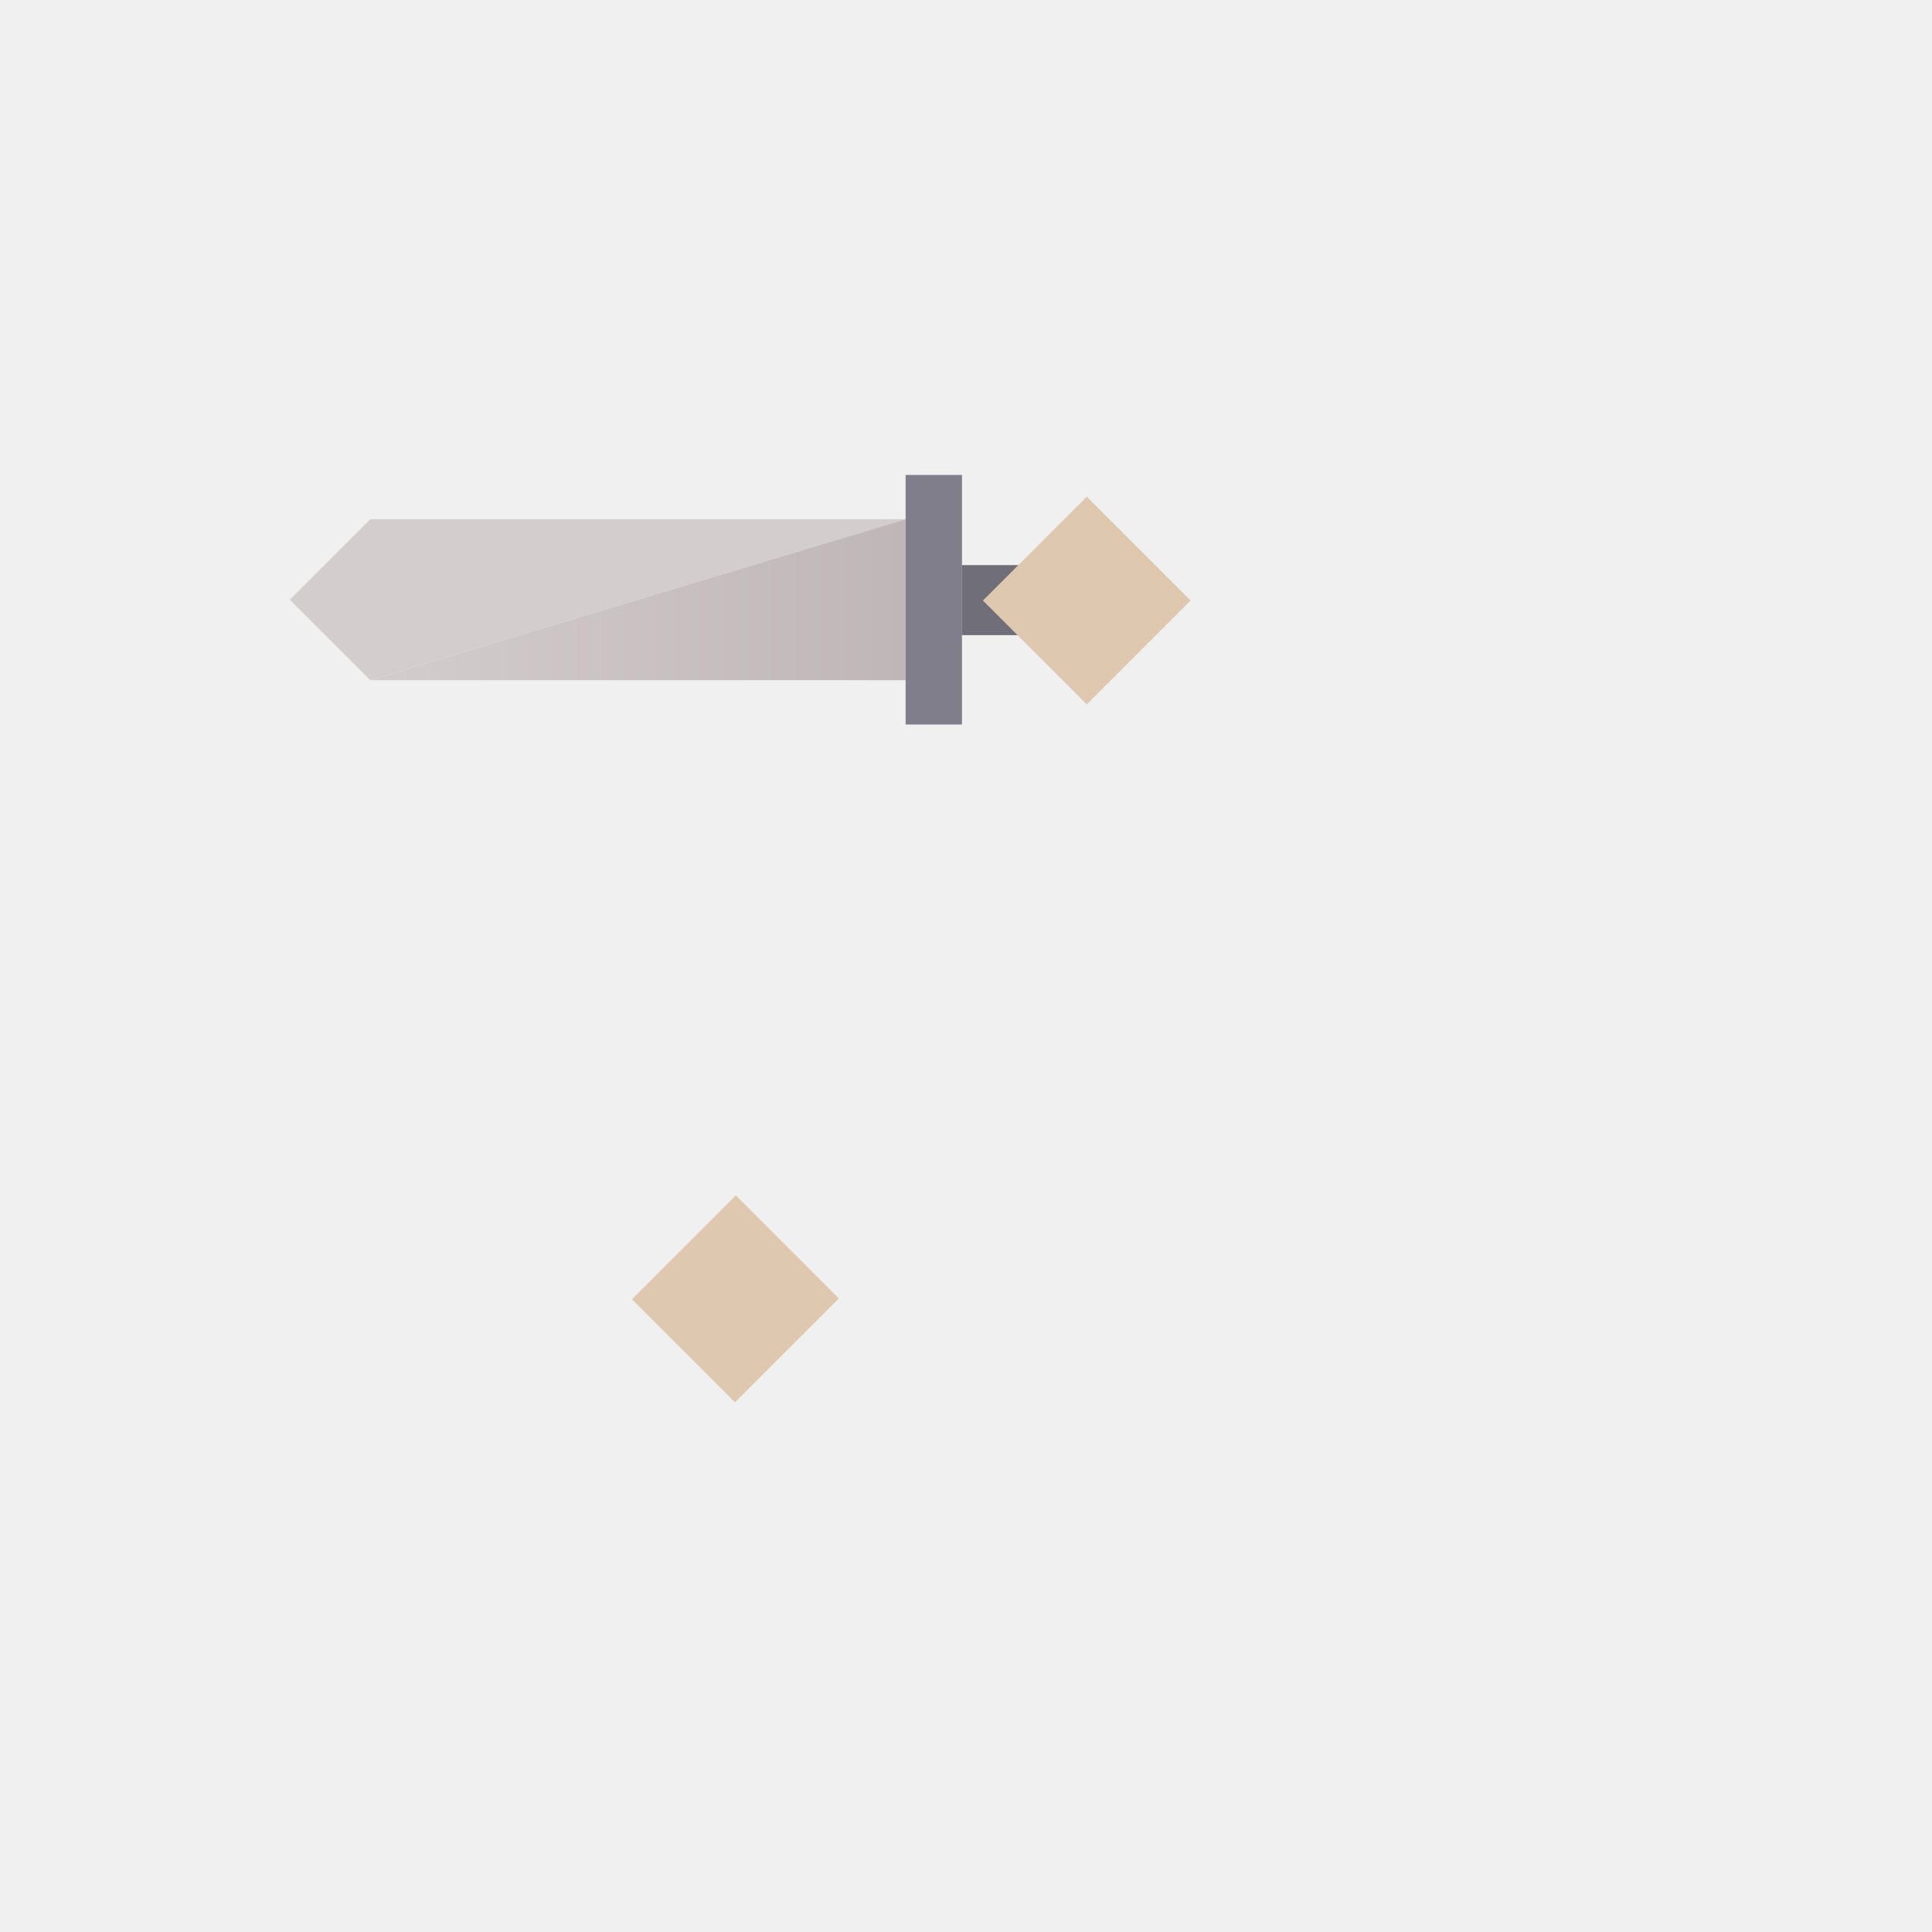
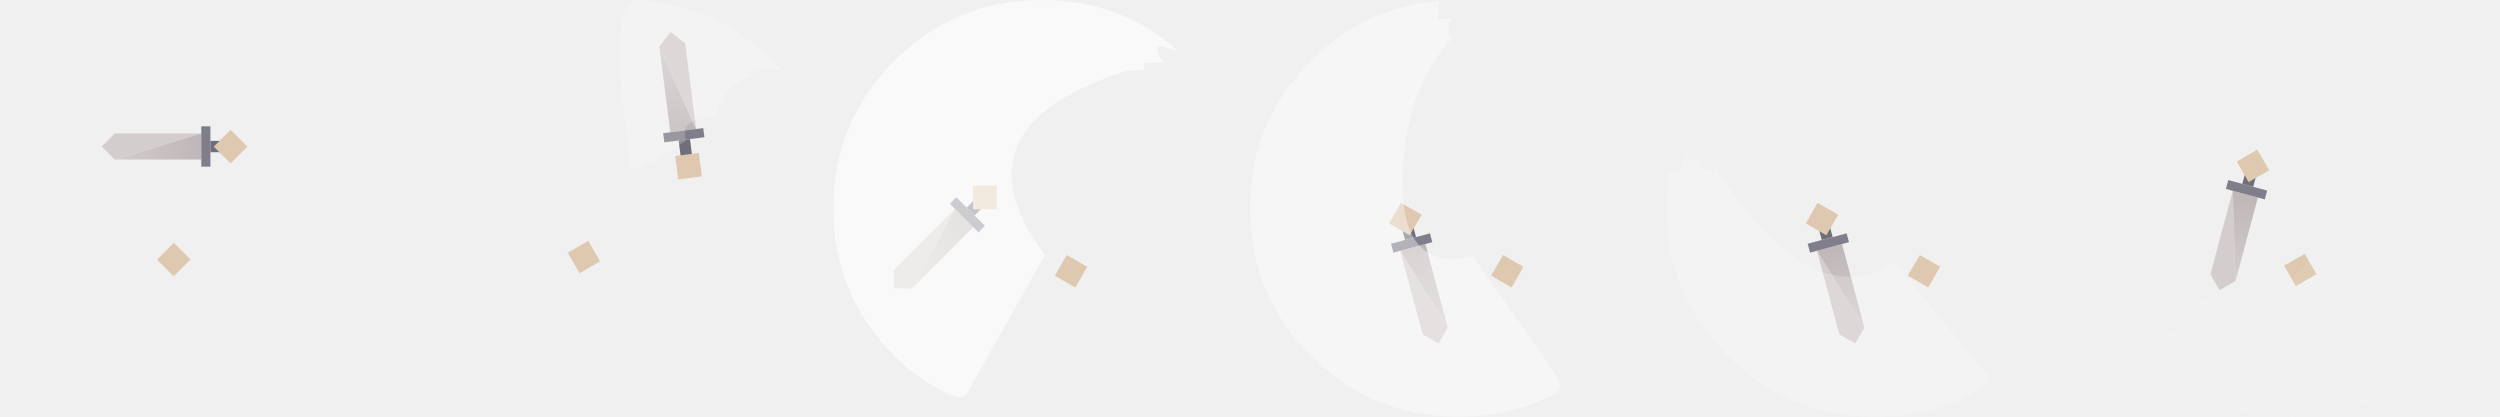
- <svg xmlns="http://www.w3.org/2000/svg" xmlns:xlink="http://www.w3.org/1999/xlink" version="1.1" preserveAspectRatio="none" x="0px" y="0px" width="120px" height="120px" viewBox="0 0 120 120">
+ <svg xmlns="http://www.w3.org/2000/svg" xmlns:xlink="http://www.w3.org/1999/xlink" version="1.1" preserveAspectRatio="none" x="0px" y="0px" width="960px" height="160px" viewBox="0 0 960 160">
  <defs>
-     <linearGradient id="Gradient_1" gradientUnits="userSpaceOnUse" x1="4.975" y1="7.75" x2="38.225" y2="7.75" spreadMethod="pad">
+     <linearGradient id="Gradient_1" gradientUnits="userSpaceOnUse" x1="506.7" y1="107.2" x2="530.2" y2="83.7" spreadMethod="pad">
      <stop offset="0%" stop-color="#D4CDCD" />
      <stop offset="100%" stop-color="#BFB7B7" />
    </linearGradient>
-     <g id="Symbol_2_0_Layer0_0_FILL">
-       <path fill="#D4CDCD" stroke="none" d=" M 38.25 2.75 L 5 2.75 0 7.75 5 12.75 38.25 2.75 Z" />
-       <path fill="url(#Gradient_1)" stroke="none" d=" M 38.25 12.75 L 38.25 2.75 5 12.75 38.25 12.75 Z" />
-       <path fill="#807E8A" stroke="none" d=" M 41.75 15.5 L 41.75 9.95 41.75 5.6 41.75 0 38.25 0 38.25 2.75 38.25 12.75 38.25 15.5 41.75 15.5 Z" />
-       <path fill="#706E79" stroke="none" d=" M 41.75 9.95 L 52 9.95 52 5.6 41.75 5.6 41.75 9.95 Z" />
+     <linearGradient id="Gradient_2" gradientUnits="userSpaceOnUse" x1="711.1" y1="127.1" x2="702.5" y2="95" spreadMethod="pad">
+       <stop offset="0%" stop-color="#D4CDCD" />
+       <stop offset="100%" stop-color="#BFB7B7" />
+     </linearGradient>
+     <linearGradient id="Gradient_3" gradientUnits="userSpaceOnUse" x1="44.025" y1="56.25" x2="77.275" y2="56.25" spreadMethod="pad">
+       <stop offset="0%" stop-color="#D4CDCD" />
+       <stop offset="100%" stop-color="#BFB7B7" />
+     </linearGradient>
+     <linearGradient id="Gradient_4" gradientUnits="userSpaceOnUse" x1="258.137" y1="17.213" x2="262.363" y2="50.188" spreadMethod="pad">
+       <stop offset="0%" stop-color="#D4CDCD" />
+       <stop offset="100%" stop-color="#BFB7B7" />
+     </linearGradient>
+     <linearGradient id="Gradient_5" gradientUnits="userSpaceOnUse" x1="871.1" y1="127.1" x2="862.5" y2="95" spreadMethod="pad">
+       <stop offset="0%" stop-color="#D4CDCD" />
+       <stop offset="100%" stop-color="#BFB7B7" />
+     </linearGradient>
+     <g id="Layer3_0_FILL">
+       <path fill="#DEC8AF" stroke="none" d=" M 66.7 106.1 L 73.15 99.65 66.75 93.25 60.3 99.7 66.7 106.1 Z" />
    </g>
-     <g id="Symbol_2_0_Layer0_1_FILL">
-       <path fill="#DEC8AF" stroke="none" d=" M 55.95 7.8 L 49.5 1.35 43.05 7.8 49.5 14.25 55.95 7.8 Z" />
+     <g id="Layer3_1_FILL">
+       <path fill="#DEC8AF" stroke="none" d=" M 225.9 92.5 L 218 97.05 222.55 104.9 230.4 100.35 225.9 92.5 Z" />
    </g>
-     <g id="Symbol_2_0_Layer0_2_FILL">
-       <path fill="#DEC8AF" stroke="none" d=" M 27.65 57.6 L 34.1 51.15 27.7 44.75 21.25 51.2 27.65 57.6 Z" />
+     <g id="Layer3_2_FILL">
+       <path fill="#DEC8AF" stroke="none" d=" M 572.9 110.4 L 577.45 102.45 569.65 97.95 565.05 105.85 572.9 110.4 Z" />
+     </g>
+     <g id="Layer3_3_MEMBER_0_FILL">
+       <path fill="#D4CDCD" stroke="none" d=" M 503.2 103.7 L 503.15 110.7 510.25 110.75 526.7 80.2 503.2 103.7 Z" />
+       <path fill="url(#Gradient_1)" stroke="none" d=" M 533.75 87.25 L 526.7 80.2 510.25 110.75 533.75 87.25 Z" />
+       <path fill="#706E79" stroke="none" d=" M 534.25 82.75 L 541.5 75.5 538.45 72.45 531.2 79.7 534.25 82.75 Z" />
+       <path fill="#807E8A" stroke="none" d=" M 531.2 79.7 L 527.25 75.75 524.75 78.25 526.7 80.2 533.75 87.25 535.7 89.2 538.2 86.7 534.25 82.75 531.2 79.7 Z" />
+     </g>
+     <g id="Layer3_3_MEMBER_1_FILL">
+       <path fill="#DEC8AF" stroke="none" d=" M 542.75 71.2 L 533.65 71.25 533.65 80.35 542.75 80.35 542.75 71.2 Z" />
+     </g>
+     <g id="Layer3_4_MEMBER_0_FILL">
+       <path fill="#D4CDCD" stroke="none" d=" M 706.3 128.4 L 712.4 131.9 715.95 125.8 697.7 96.3 706.3 128.4 Z" />
+       <path fill="url(#Gradient_2)" stroke="none" d=" M 707.35 93.7 L 697.7 96.3 715.95 125.8 707.35 93.7 Z" />
+       <path fill="#706E79" stroke="none" d=" M 699.55 92.15 L 703.75 91.05 701.1 81.15 696.9 82.25 699.55 92.15 Z" />
+       <path fill="#807E8A" stroke="none" d=" M 694.15 93.6 L 695.05 97 697.7 96.3 707.35 93.7 710 93 709.1 89.6 703.75 91.05 699.55 92.15 694.15 93.6 Z" />
+     </g>
+     <g id="Layer3_4_MEMBER_1_FILL">
+       <path fill="#DEC8AF" stroke="none" d=" M 697.95 77.9 L 693.45 85.8 701.3 90.35 705.9 82.45 697.95 77.9 Z" />
+     </g>
+     <g id="Layer3_5_MEMBER_0_FILL">
+       <path fill="#D4CDCD" stroke="none" d=" M 44.05 61.25 L 77.3 51.25 44.05 51.25 39.05 56.25 44.05 61.25 Z" />
+       <path fill="url(#Gradient_3)" stroke="none" d=" M 77.3 51.25 L 44.05 61.25 77.3 61.25 77.3 51.25 Z" />
+       <path fill="#807E8A" stroke="none" d=" M 80.8 48.5 L 77.3 48.5 77.3 51.25 77.3 61.25 77.3 64 80.8 64 80.8 58.45 80.8 54.1 80.8 48.5 Z" />
+       <path fill="#706E79" stroke="none" d=" M 91.05 58.45 L 91.05 54.1 80.8 54.1 80.8 58.45 91.05 58.45 Z" />
+     </g>
+     <g id="Layer3_5_MEMBER_1_FILL">
+       <path fill="#DEC8AF" stroke="none" d=" M 95 56.3 L 88.55 49.85 82.1 56.3 88.55 62.75 95 56.3 Z" />
+     </g>
+     <g id="Layer3_6_MEMBER_0_FILL">
+       <path fill="url(#Gradient_4)" stroke="none" d=" M 257.4 50.8 L 267.3 49.55 253.2 17.85 257.4 50.8 Z" />
+       <path fill="#807E8A" stroke="none" d=" M 264.95 53.4 L 270.5 52.7 270.05 49.2 267.3 49.55 257.4 50.8 254.65 51.15 255.1 54.65 260.6 53.95 264.95 53.4 Z" />
+       <path fill="#706E79" stroke="none" d=" M 266.25 63.55 L 264.95 53.4 260.6 53.95 261.9 64.1 266.25 63.55 Z" />
+       <path fill="#D4CDCD" stroke="none" d=" M 263.1 16.6 L 257.5 12.3 253.2 17.85 267.3 49.55 263.1 16.6 Z" />
+     </g>
+     <g id="Layer3_6_MEMBER_1_FILL">
+       <path fill="#DEC8AF" stroke="none" d=" M 269.5 67.75 L 268.35 58.7 259.3 59.9 260.45 68.9 269.5 67.75 Z" />
+     </g>
+     <g id="Layer3_7_FILL">
+       <path fill="#DEC8AF" stroke="none" d=" M 740.45 110.4 L 745 102.45 737.2 97.95 732.6 105.85 740.45 110.4 Z" />
+     </g>
+     <g id="Layer3_8_FILL">
+       <path fill="#DEC8AF" stroke="none" d=" M 900.45 110.4 L 905 102.45 897.2 97.95 892.6 105.85 900.45 110.4 Z" />
+     </g>
+     <g id="Layer3_9_MEMBER_0_FILL">
+       <path fill="#D4CDCD" stroke="none" d=" M 866.3 128.4 L 872.4 131.9 875.95 125.8 857.7 96.3 866.3 128.4 Z" />
+       <path fill="url(#Gradient_5)" stroke="none" d=" M 867.35 93.7 L 857.7 96.3 875.95 125.8 867.35 93.7 Z" />
+       <path fill="#706E79" stroke="none" d=" M 863.75 91.05 L 861.1 81.15 856.9 82.25 859.55 92.15 863.75 91.05 Z" />
+       <path fill="#807E8A" stroke="none" d=" M 859.55 92.15 L 854.15 93.6 855.05 97 857.7 96.3 867.35 93.7 870 93 869.1 89.6 863.75 91.05 859.55 92.15 Z" />
+     </g>
+     <g id="Layer3_9_MEMBER_1_FILL">
+       <path fill="#DEC8AF" stroke="none" d=" M 861.3 90.35 L 865.9 82.45 857.95 77.9 853.45 85.8 861.3 90.35 Z" />
+     </g>
+     <g id="Layer3_10_FILL">
+       <path fill="#DEC8AF" stroke="none" d=" M 900.45 110.4 L 905 102.45 897.2 97.95 892.6 105.85 900.45 110.4 Z" />
+     </g>
+     <g id="Layer3_11_MEMBER_0_FILL">
+       <path fill="#D4CDCD" stroke="none" d=" M 866.3 128.4 L 872.4 131.9 875.95 125.8 857.7 96.3 866.3 128.4 Z" />
+       <path fill="url(#Gradient_5)" stroke="none" d=" M 867.35 93.7 L 857.7 96.3 875.95 125.8 867.35 93.7 Z" />
+       <path fill="#706E79" stroke="none" d=" M 859.55 92.15 L 863.75 91.05 861.1 81.15 856.9 82.25 859.55 92.15 Z" />
+       <path fill="#807E8A" stroke="none" d=" M 859.55 92.15 L 854.15 93.6 855.05 97 857.7 96.3 867.35 93.7 870 93 869.1 89.6 863.75 91.05 859.55 92.15 Z" />
+     </g>
+     <g id="Layer3_11_MEMBER_1_FILL">
+       <path fill="#DEC8AF" stroke="none" d=" M 857.95 77.9 L 853.45 85.8 861.3 90.35 865.9 82.45 857.95 77.9 Z" />
+     </g>
+     <g id="Layer2_0_FILL">
+       <path fill="#FFFFFF" fill-opacity="0.6" stroke="none" d=" M 438.4 26.95 Q 438.85 26.95 439.35 26.95 L 439.35 24.25 Q 442.75 24.15 447 23.95 444.35 21.35 444.35 17.5 445.7 17.75 452.55 19.65 430.35 0 400 0 399.1 0 398.2 0.05 366.15 0.65 343.4 23.4 320 46.85 320 80 320 113.2 343.4 136.6 349.099 142.299 354.5 145.8 355.465 146.44 356.4 147 368.959 155.238 371.35 151.05 L 401.2 98 Q 364.75 48.95 432.3 27.3 436.05 27.05 438.4 26.95 Z" />
+     </g>
+     <g id="Layer2_1_FILL">
+       <path fill="#FFFFFF" fill-opacity="0.4" stroke="none" d=" M 552.35 1.25 Q 552.55 0.8 552.8 0.3 524.2 2.6 503.4 23.4 480 46.85 480 80 480 113.2 503.4 136.6 526.45 159.65 559 160 559.5 160 560 160 579 160 594.8 152.35 602.1 149.45 596.75 142.65 L 565.45 98.35 Q 538.355 104.861 538.6 69.85 538.898 34.893 557.85 14.35 L 556.35 14.25 556.35 9 Q 556.5 8.55 557.3 7.25 L 552.35 7.25 552.35 1.25 Z" />
+     </g>
+     <g id="Layer2_2_FILL">
+       <path fill="#FFFFFF" fill-opacity="0.2" stroke="none" d=" M 653.6 65.25 Q 652.832 63.629 652.3 61.45 L 647.6 61.25 Q 647.6 60.076 647.55 58.7 645.553 62.791 645.35 66.25 647.1 66.5 644.6 66.5 L 641.05 66.35 Q 640 72.967 640 80 640 113.2 663.4 136.6 686.8 160 720 160 743.061 160 761.4 148.65 764.527 146.075 762.7 143.45 L 727.6 100.9 Q 694.763 121.286 658.6 64 L 658.6 65.25 653.6 65.25 Z" />
+     </g>
+     <g id="Layer2_3_FILL">
+       <path fill="#FFFFFF" fill-opacity="0.051" stroke="none" d=" M 832.6 122.25 Q 831.969 122.473 831.3 122.7 L 838.6 127.25 829.6 127.25 829.6 131.5 818.6 131.4 Q 820.87 134.07 823.4 136.6 846.8 160 880 160 881.156 160 882.3 159.95 904.52 159.42 922.25 148.1 926.787 145.48 922.25 141 L 886.85 99.25 Q 870.623 122.204 844.6 114.85 L 844.6 117.25 Q 844.162 117.485 843.65 117.7 L 844.75 117.75 844.75 122.25 832.6 122.25 Z" />
+     </g>
+     <g id="Layer2_4_FILL">
+       <path fill="#FFFFFF" fill-opacity="0.2" stroke="none" d=" M 299.85 26.9 Q 298.999 25.943 298.1 25 297.341 24.191 296.55 23.4 275.734 2.584 247.2 0.25 246.817 0.245 246.4 0.2 231.696 -2.93 242.75 65.45 251.894 60.897 253 60.55 258.147 56.915 263.25 54.35 262.9 50.469 262.9 50.2 263.412 45.311 275.5 44.8 L 275.5 40.5 Q 276.457 40.5 277.35 40.5 277.875 38.319 278.2 37.25 279.047 34.645 281.5 32.75 281.418 32.632 281.35 32.5 281.511 32.56 281.65 32.6 282.913 31.696 284.55 30.95 286.297 30.149 288.7 29.4 288.402 27.749 288.35 26.5 289.504 26.999 290.55 27.55 290.35 26.956 290.35 26.5 294.997 26.599 299.65 26.9 299.755 26.916 299.85 26.9 Z" />
    </g>
  </defs>
-   <g transform="matrix( 1, 0, 0, 1, 18,29.5) ">
-     <g transform="matrix( 1, 0, 0, 1, 0,0) ">
-       <use xlink:href="#Symbol_2_0_Layer0_0_FILL" />
-     </g>
-     <g transform="matrix( 1, 0, 0, 1, 0,0) ">
-       <use xlink:href="#Symbol_2_0_Layer0_1_FILL" />
-     </g>
-     <g transform="matrix( 1, 0, 0, 1, 0,0) ">
-       <use xlink:href="#Symbol_2_0_Layer0_2_FILL" />
-     </g>
+   <g transform="matrix( 1, 0, 0, 1, 0,0) ">
+     <use xlink:href="#Layer3_0_FILL" />
+   </g>
+   <g transform="matrix( 1, 0, 0, 1, 0,0) ">
+     <use xlink:href="#Layer3_1_FILL" />
+   </g>
+   <g transform="matrix( 1, 0, 0, 1, -160,0) ">
+     <use xlink:href="#Layer3_2_FILL" />
+   </g>
+   <g transform="matrix( 1, 0, 0, 1, -160,0) ">
+     <use xlink:href="#Layer3_3_MEMBER_0_FILL" />
+   </g>
+   <g transform="matrix( 1, 0, 0, 1, -160,0) ">
+     <use xlink:href="#Layer3_3_MEMBER_1_FILL" />
+   </g>
+   <g transform="matrix( 1, 0, 0, 1, -160,0) ">
+     <use xlink:href="#Layer3_4_MEMBER_0_FILL" />
+   </g>
+   <g transform="matrix( 1, 0, 0, 1, -160,0) ">
+     <use xlink:href="#Layer3_4_MEMBER_1_FILL" />
+   </g>
+   <g transform="matrix( 1, 0, 0, 1, 0,0) ">
+     <use xlink:href="#Layer3_5_MEMBER_0_FILL" />
+   </g>
+   <g transform="matrix( 1, 0, 0, 1, 0,0) ">
+     <use xlink:href="#Layer3_5_MEMBER_1_FILL" />
+   </g>
+   <g transform="matrix( 1, 0, 0, 1, 0,0) ">
+     <use xlink:href="#Layer3_6_MEMBER_0_FILL" />
+   </g>
+   <g transform="matrix( 1, 0, 0, 1, 0,0) ">
+     <use xlink:href="#Layer3_6_MEMBER_1_FILL" />
+   </g>
+   <g transform="matrix( 1, 0, 0, 1, -160,0) ">
+     <use xlink:href="#Layer3_7_FILL" />
+   </g>
+   <g transform="matrix( 1, 0, 0, 1, -160,0) ">
+     <use xlink:href="#Layer3_8_FILL" />
+   </g>
+   <g transform="matrix( 1, 0, 0, 1, -160,0) ">
+     <use xlink:href="#Layer3_9_MEMBER_0_FILL" />
+   </g>
+   <g transform="matrix( 1, 0, 0, 1, -160,0) ">
+     <use xlink:href="#Layer3_9_MEMBER_1_FILL" />
+   </g>
+   <g transform="matrix( 0.8660278, 0.4999847, -0.4999847, 0.8660278, 157,-435.95) ">
+     <use xlink:href="#Layer3_10_FILL" />
+   </g>
+   <g transform="matrix( 0.8655853, 0.4994354, -0.4993591, 0.8655853, 163.05,-438.45) ">
+     <use xlink:href="#Layer3_11_MEMBER_0_FILL" />
+   </g>
+   <g transform="matrix( 0.8655853, 0.4994354, -0.4993591, 0.8655853, 163.05,-438.45) ">
+     <use xlink:href="#Layer3_11_MEMBER_1_FILL" />
+   </g>
+   <g transform="matrix( 1, 0, 0, 1, 0,0) ">
+     <use xlink:href="#Layer2_0_FILL" />
+   </g>
+   <g transform="matrix( 1, 0, 0, 1, 0,0) ">
+     <use xlink:href="#Layer2_1_FILL" />
+   </g>
+   <g transform="matrix( 1, 0, 0, 1, 0,0) ">
+     <use xlink:href="#Layer2_2_FILL" />
+   </g>
+   <g transform="matrix( 1, 0, 0, 1, 0,0) ">
+     <use xlink:href="#Layer2_3_FILL" />
+   </g>
+   <g transform="matrix( 1, 0, 0, 1, 0,0) ">
+     <use xlink:href="#Layer2_4_FILL" />
  </g>
</svg>
